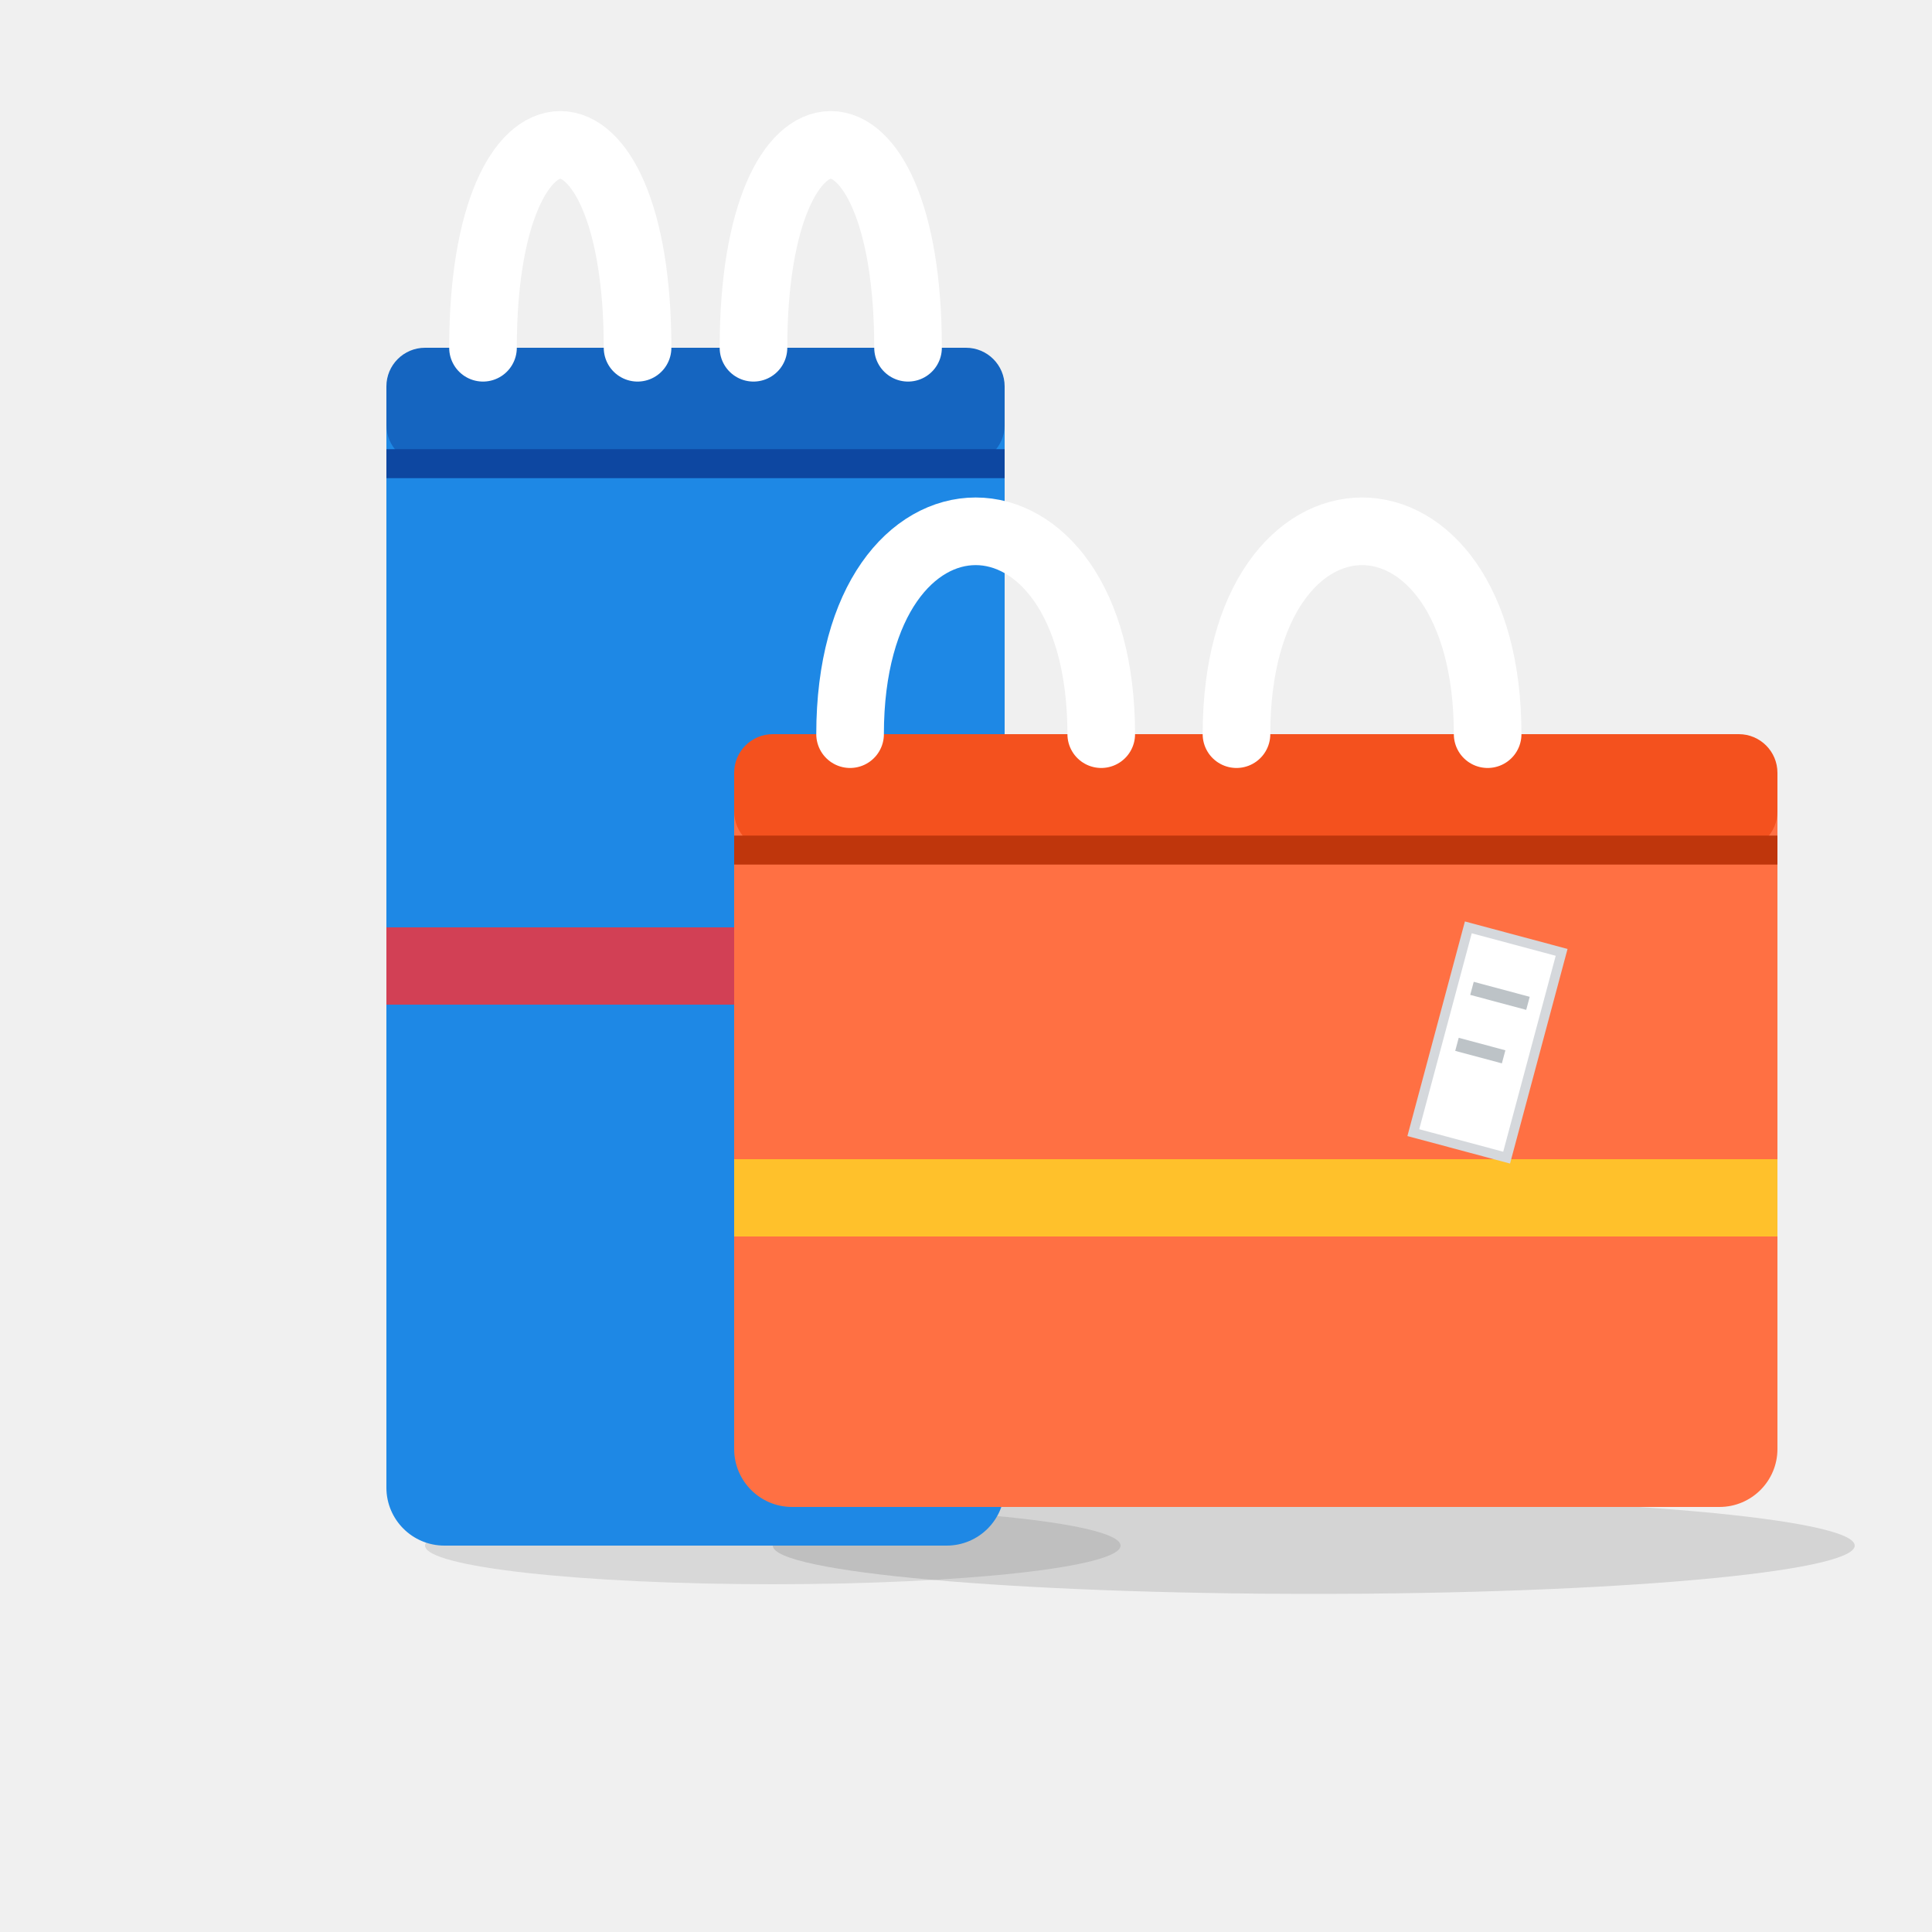
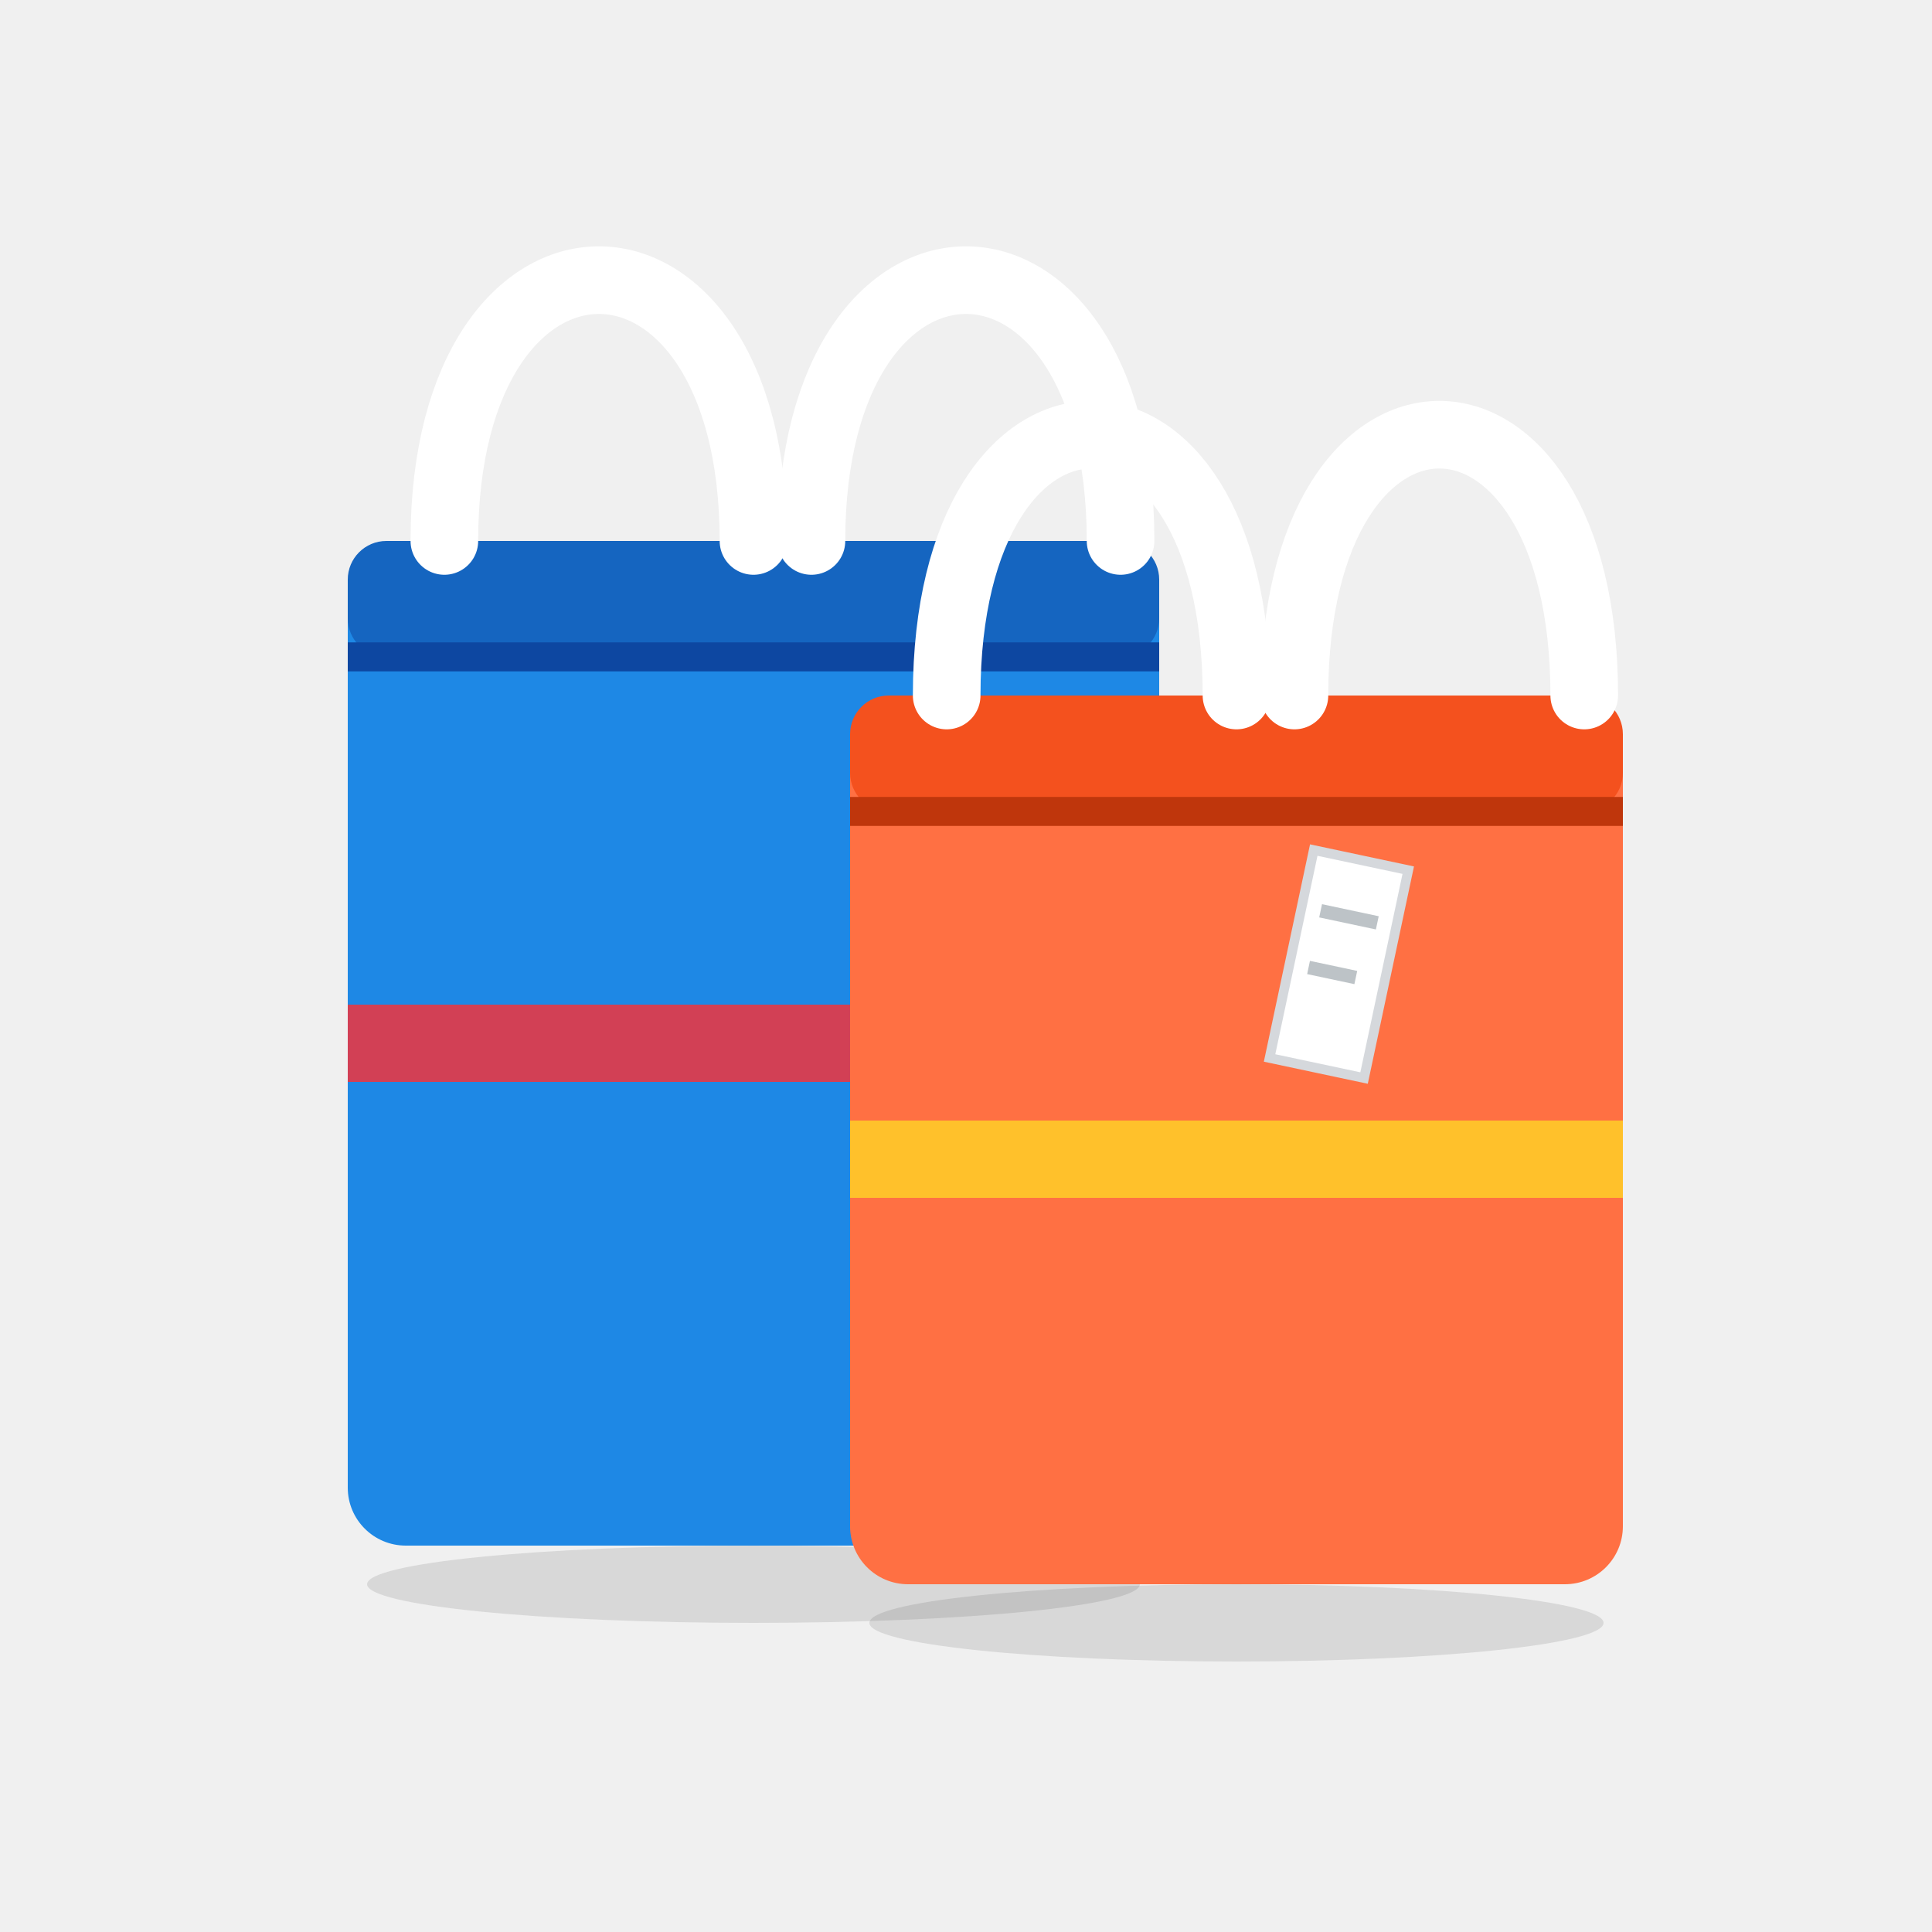
<svg xmlns="http://www.w3.org/2000/svg" viewBox="0 0 100 100" width="100" height="100">
-   <ellipse cx="40" cy="80" rx="18" ry="2" fill="rgba(0,0,0,0.1)" />
-   <ellipse cx="68" cy="80" rx="28" ry="2.5" fill="rgba(0,0,0,0.12)" />
  <g>
-     <rect x="20" y="18" width="32" height="62" rx="3" ry="3" fill="#1E88E5" />
-     <rect x="20" y="18" width="32" height="6" fill="#1565C0" rx="2" />
-     <line x1="20" y1="24" x2="52" y2="24" stroke="#0D47A1" stroke-width="1.5" />
-     <rect x="20" y="48" width="32" height="4" fill="#E63946" opacity="0.9" />
+     <rect x="18" y="28" width="42" height="52" rx="3" ry="3" fill="#1E88E5" />
+     <rect x="18" y="28" width="42" height="6" fill="#1565C0" rx="2" />
+     <line x1="18" y1="34" x2="60" y2="34" stroke="#0D47A1" stroke-width="1.5" />
+     <rect x="18" y="52" width="42" height="4" fill="#E63946" opacity="0.9" />
+     <ellipse cx="39" cy="82" rx="20" ry="2" fill="rgba(0,0,0,0.1)" />
  </g>
-   <path d="M25 18 C25 4, 33 4, 33 18" fill="none" stroke="#FFFFFF" stroke-width="3.5" stroke-linecap="round" />
-   <path d="M39 18 C39 4, 47 4, 47 18" fill="none" stroke="#FFFFFF" stroke-width="3.5" stroke-linecap="round" />
+   <path d="M23 28 C23 10, 39 10, 39 28" fill="none" stroke="#FFFFFF" stroke-width="3.5" stroke-linecap="round" />
+   <path d="M42 28 C42 10, 58 10, 58 28" fill="none" stroke="#FFFFFF" stroke-width="3.5" stroke-linecap="round" />
  <g>
-     <rect x="38" y="38" width="54" height="40" rx="3" ry="3" fill="#FF7043" />
-     <rect x="38" y="38" width="54" height="6" fill="#F4511E" rx="2" />
-     <line x1="38" y1="44" x2="92" y2="44" stroke="#BF360C" stroke-width="1.5" />
-     <rect x="38" y="60" width="54" height="4" fill="#FFCA28" opacity="0.9" />
+     <rect x="44" y="36" width="40" height="46" rx="3" ry="3" fill="#FF7043" />
+     <rect x="44" y="36" width="40" height="6" fill="#F4511E" rx="2" />
+     <line x1="44" y1="42" x2="84" y2="42" stroke="#BF360C" stroke-width="1.5" />
+     <rect x="44" y="58" width="40" height="4" fill="#FFCA28" opacity="0.9" />
+     <ellipse cx="64" cy="84" rx="19" ry="2" fill="rgba(0,0,0,0.1)" />
  </g>
-   <path d="M44 38 C44 24, 57 24, 57 38" fill="none" stroke="#FFFFFF" stroke-width="3.5" stroke-linecap="round" />
-   <path d="M64 38 C64 24, 77 24, 77 38" fill="none" stroke="#FFFFFF" stroke-width="3.5" stroke-linecap="round" />
-   <g transform="translate(76, 48) rotate(15)">
+   <path d="M49 36 C49 18, 64 18, 64 36" fill="none" stroke="#FFFFFF" stroke-width="3.5" stroke-linecap="round" />
+   <path d="M67 36 C67 18, 82 18, 82 36" fill="none" stroke="#FFFFFF" stroke-width="3.5" stroke-linecap="round" />
+   <g transform="translate(68, 44) rotate(12)">
    <rect x="0" y="0" width="5" height="11" fill="#FFFFFF" stroke="#D5D8DC" stroke-width="0.5" />
    <line x1="1" y1="3" x2="4" y2="3" stroke="#BDC3C7" stroke-width="0.7" />
    <line x1="1" y1="6" x2="3.5" y2="6" stroke="#BDC3C7" stroke-width="0.7" />
  </g>
</svg>
